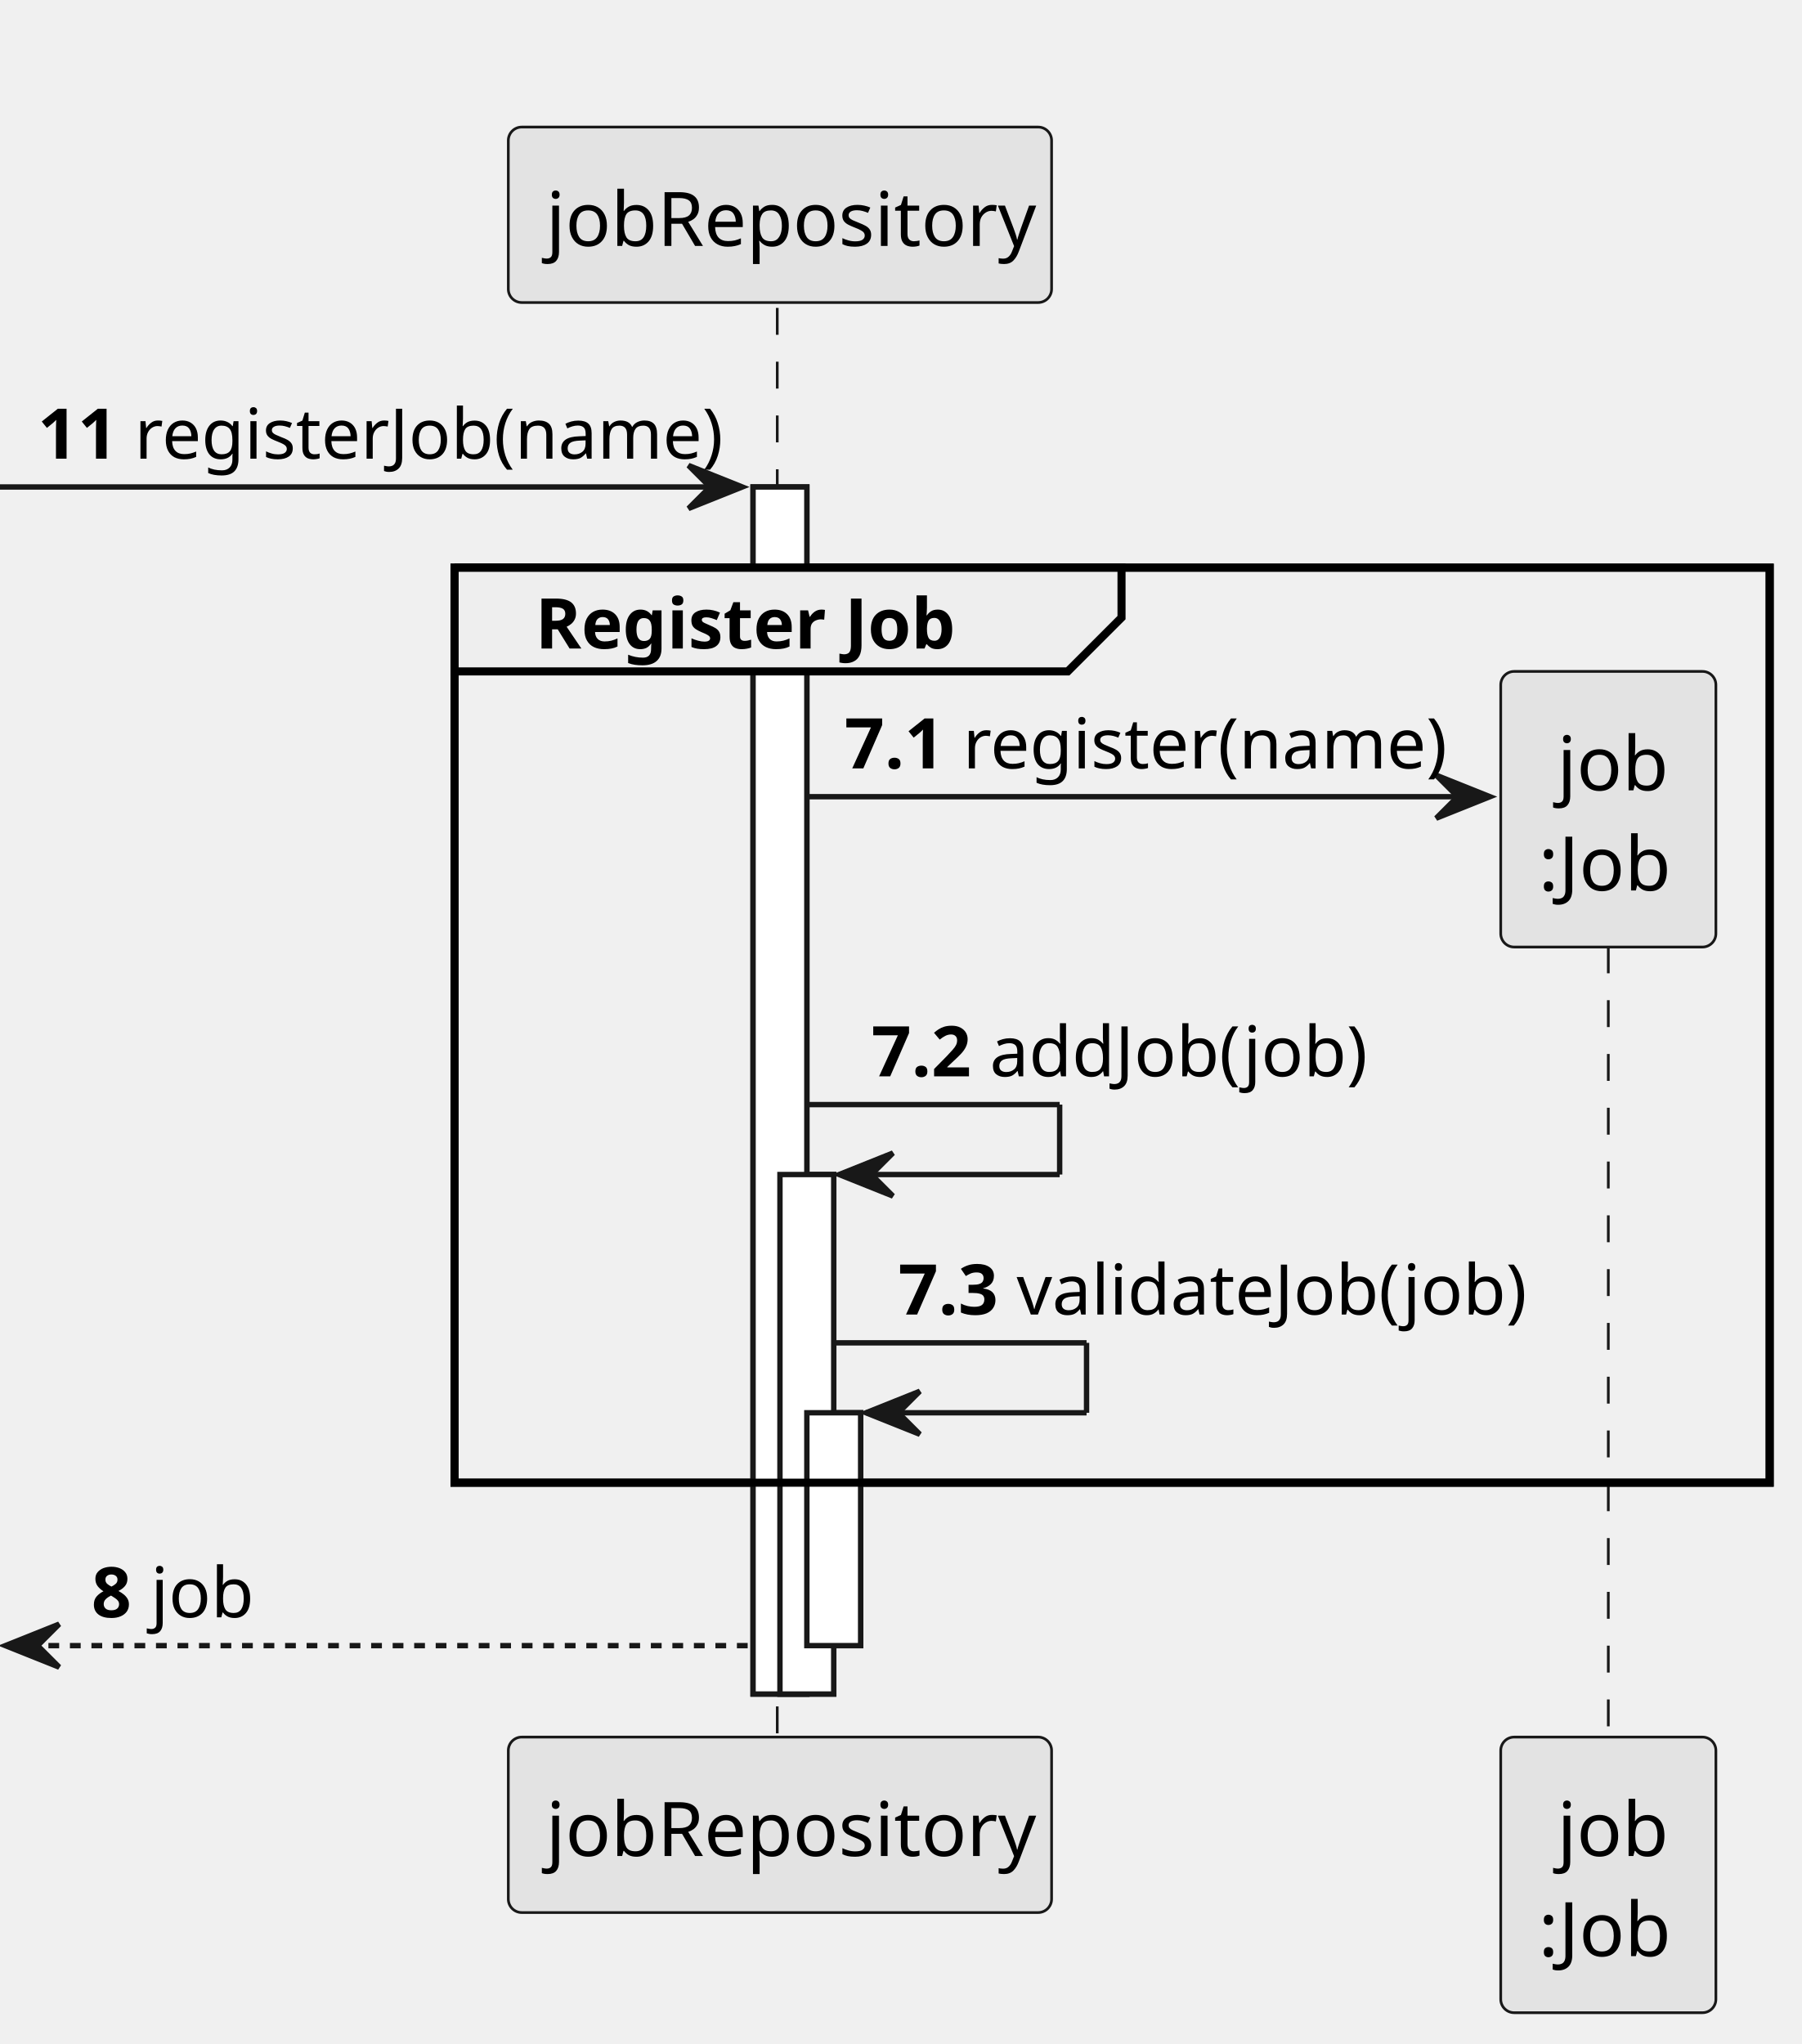
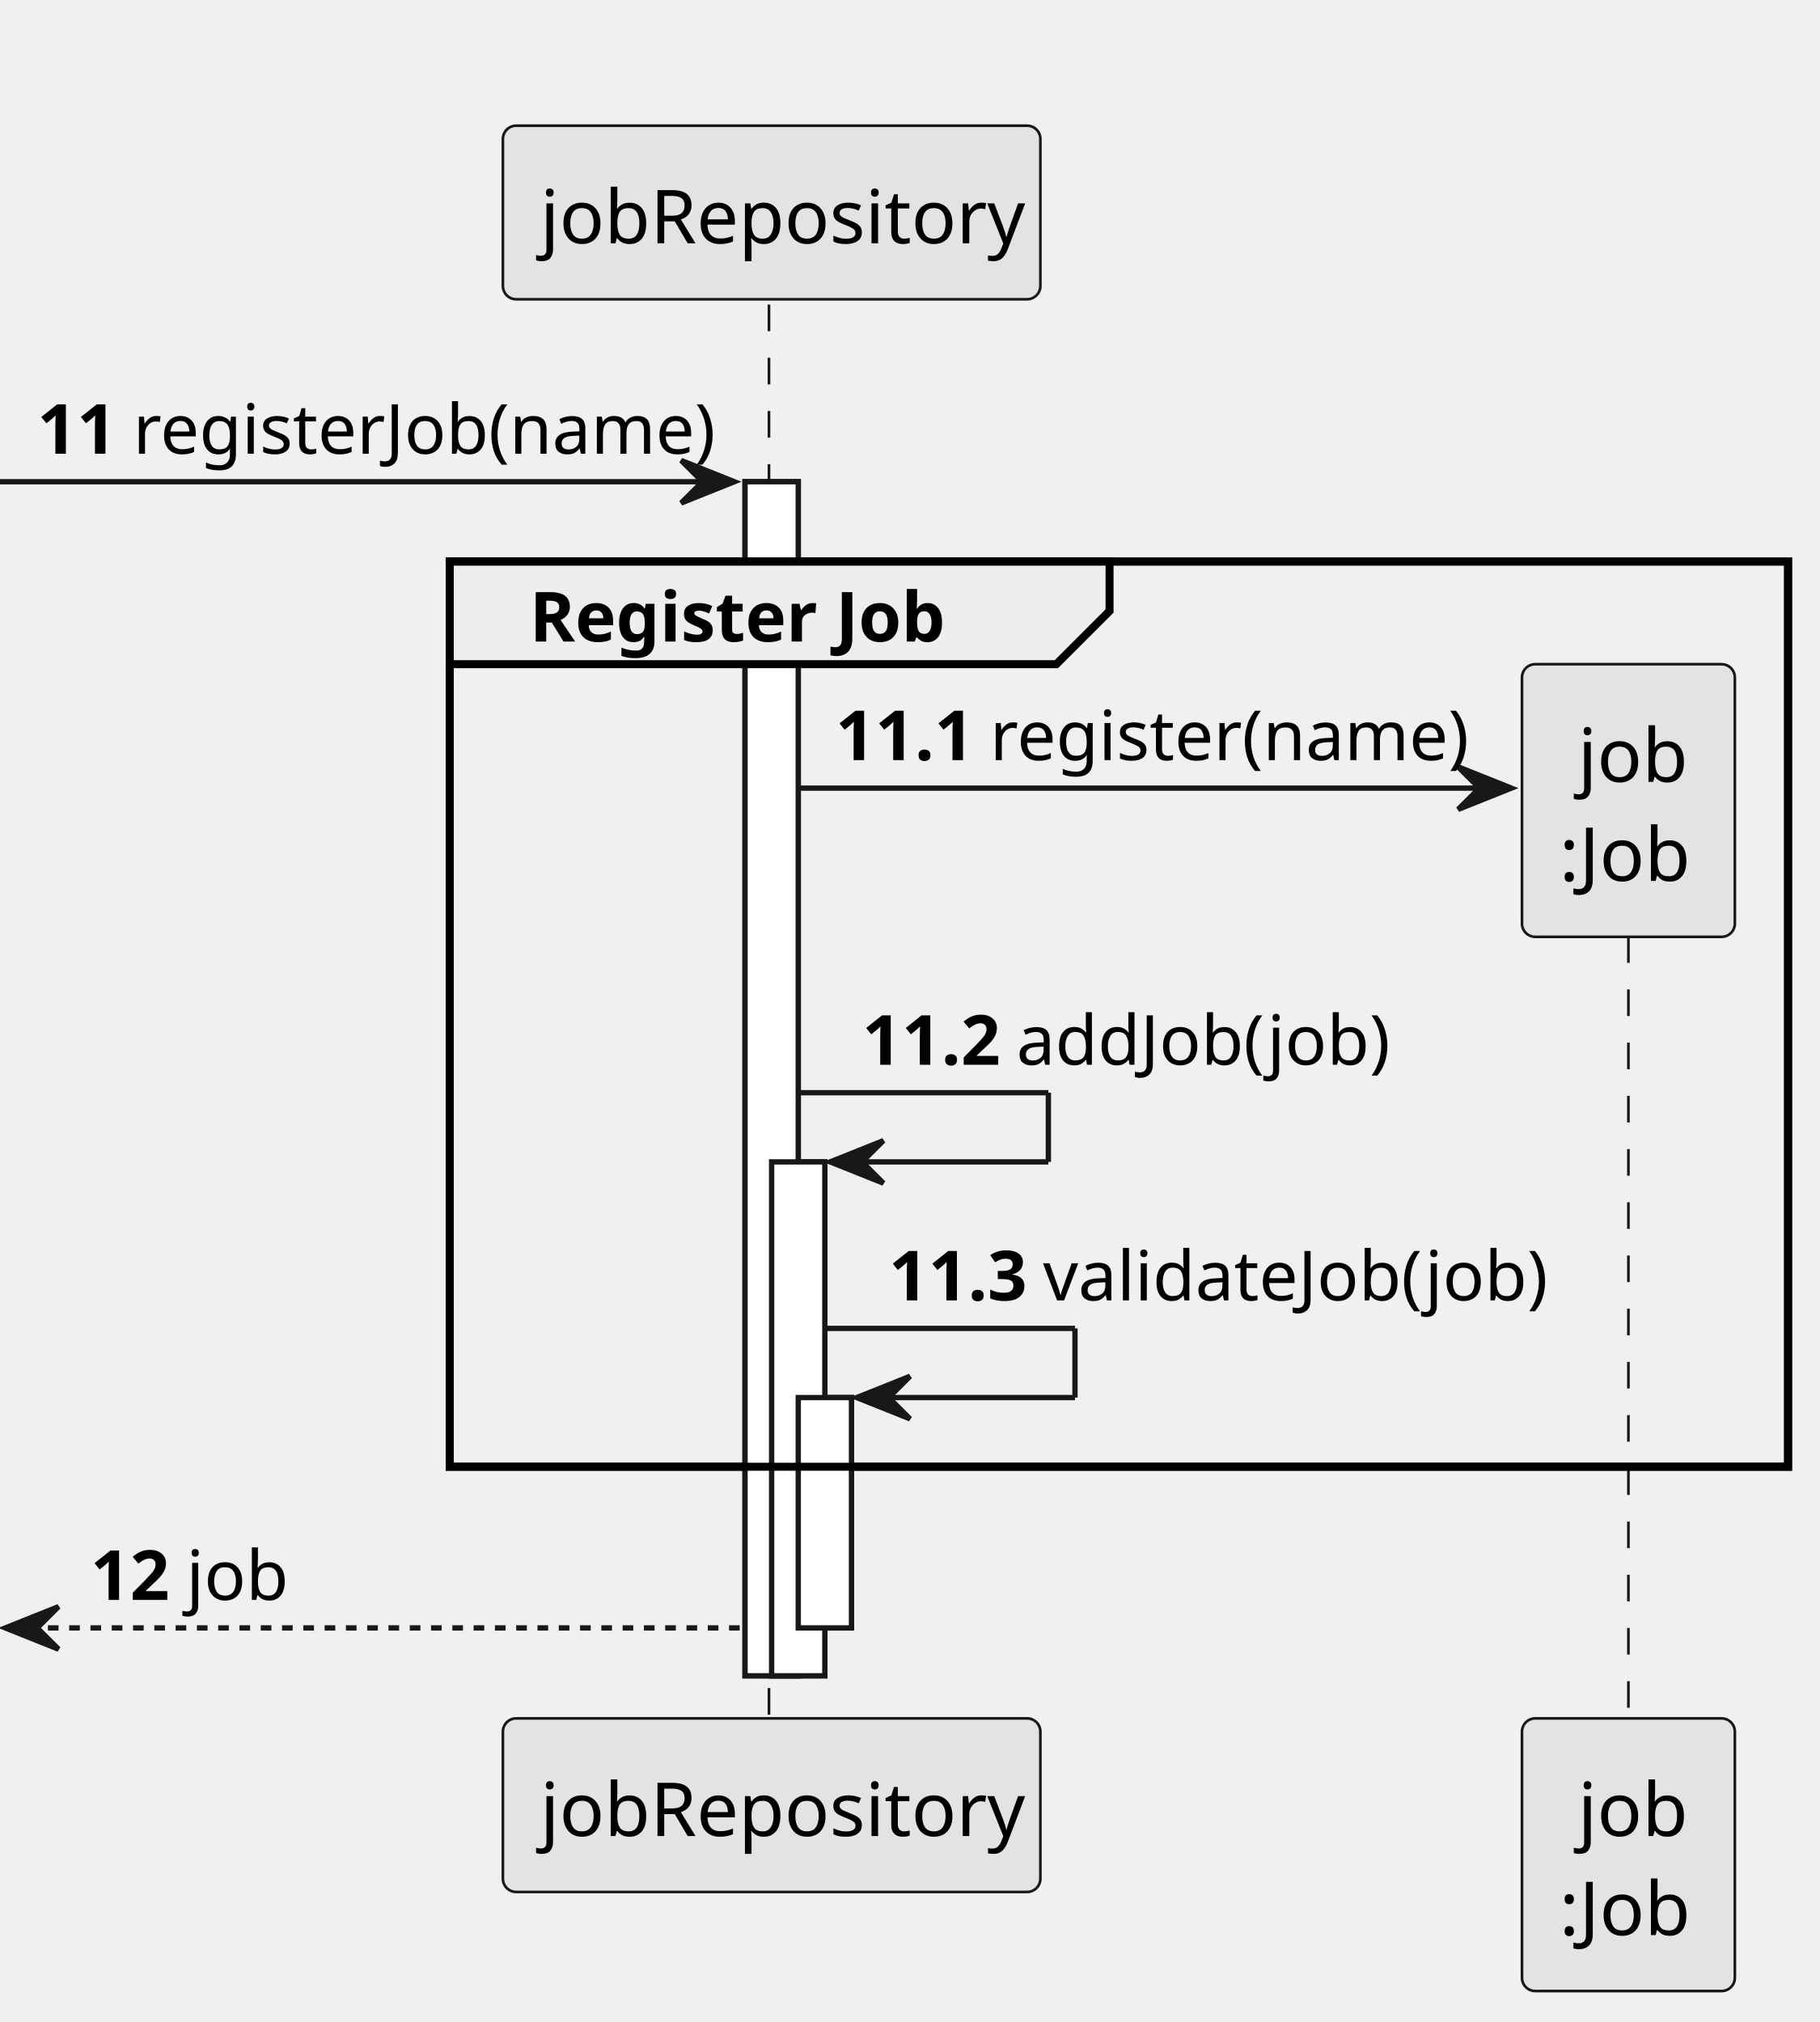
- <svg xmlns="http://www.w3.org/2000/svg" contentStyleType="text/css" height="380px" preserveAspectRatio="none" style="width:335px;height:380px;background:#FFFFFF;" version="1.1" viewBox="0 0 335 380" width="335px" zoomAndPan="magnify">
+ <svg xmlns="http://www.w3.org/2000/svg" contentStyleType="text/css" height="380px" preserveAspectRatio="none" style="width:342px;height:380px;background:#FFFFFF;" version="1.1" viewBox="0 0 342 380" width="342px" zoomAndPan="magnify">
  <defs />
  <g>
    <rect fill="#FFFFFF" height="224.406" style="stroke:#181818;stroke-width:1.0;" width="10" x="140" y="90.533" />
    <rect fill="#FFFFFF" height="96.582" style="stroke:#181818;stroke-width:1.0;" width="10" x="145" y="218.357" />
    <rect fill="#FFFFFF" height="43.291" style="stroke:#181818;stroke-width:1.0;" width="10" x="150" y="262.648" />
-     <rect fill="none" height="170.115" style="stroke:#000000;stroke-width:1.5;" width="244.5" x="84.5" y="105.533" />
+     <rect fill="none" height="170.115" style="stroke:#000000;stroke-width:1.5;" width="251.5" x="84.5" y="105.533" />
    <line style="stroke:#181818;stroke-width:0.5;stroke-dasharray:5.0,5.0;" x1="144.5" x2="144.5" y1="57.242" y2="323.94" />
-     <line style="stroke:#181818;stroke-width:0.5;stroke-dasharray:5.0,5.0;" x1="299" x2="299" y1="165.945" y2="323.94" />
+     <line style="stroke:#181818;stroke-width:0.5;stroke-dasharray:5.0,5.0;" x1="306" x2="306" y1="165.945" y2="323.94" />
    <rect fill="#E3E3E3" height="32.621" rx="2.5" ry="2.5" style="stroke:#181818;stroke-width:0.5;" width="101" x="94.5" y="23.621" />
    <text fill="#000000" font-family="sans-serif" font-size="14" lengthAdjust="spacing" textLength="87" x="101.5" y="45.728">jobRepository</text>
    <rect fill="#E3E3E3" height="32.621" rx="2.5" ry="2.5" style="stroke:#181818;stroke-width:0.5;" width="101" x="94.5" y="322.94" />
    <text fill="#000000" font-family="sans-serif" font-size="14" lengthAdjust="spacing" textLength="87" x="101.5" y="345.047">jobRepository</text>
-     <rect fill="#E3E3E3" height="51.242" rx="2.5" ry="2.5" style="stroke:#181818;stroke-width:0.5;" width="40" x="279" y="322.94" />
-     <text fill="#000000" font-family="sans-serif" font-size="14" lengthAdjust="spacing" textLength="19" x="289.5" y="345.047">job</text>
-     <text fill="#000000" font-family="sans-serif" font-size="14" lengthAdjust="spacing" textLength="26" x="286" y="363.668">:Job</text>
+     <rect fill="#E3E3E3" height="51.242" rx="2.5" ry="2.5" style="stroke:#181818;stroke-width:0.5;" width="40" x="286" y="322.94" />
+     <text fill="#000000" font-family="sans-serif" font-size="14" lengthAdjust="spacing" textLength="19" x="296.5" y="345.047">job</text>
+     <text fill="#000000" font-family="sans-serif" font-size="14" lengthAdjust="spacing" textLength="26" x="293" y="363.668">:Job</text>
    <rect fill="#FFFFFF" height="224.406" style="stroke:#181818;stroke-width:1.0;" width="10" x="140" y="90.533" />
    <rect fill="#FFFFFF" height="96.582" style="stroke:#181818;stroke-width:1.0;" width="10" x="145" y="218.357" />
    <rect fill="#FFFFFF" height="43.291" style="stroke:#181818;stroke-width:1.0;" width="10" x="150" y="262.648" />
    <polygon fill="#181818" points="128,86.533,138,90.533,128,94.533,132,90.533" style="stroke:#181818;stroke-width:1.0;" />
    <line style="stroke:#181818;stroke-width:1.0;" x1="0" x2="134" y1="90.533" y2="90.533" />
    <text fill="#000000" font-family="sans-serif" font-size="13" font-weight="bold" lengthAdjust="spacing" textLength="14" x="7" y="85.27">11</text>
    <text fill="#000000" font-family="sans-serif" font-size="13" lengthAdjust="spacing" textLength="103" x="25" y="85.27">registerJob(name)</text>
    <path d="M84.5,105.533 L208.5,105.533 L208.5,114.824 L198.5,124.824 L84.5,124.824 L84.5,105.533 " fill="#EEEEEE" style="stroke:#000000;stroke-width:1.5;" />
-     <rect fill="none" height="170.115" style="stroke:#000000;stroke-width:1.5;" width="244.5" x="84.5" y="105.533" />
+     <rect fill="none" height="170.115" style="stroke:#000000;stroke-width:1.5;" width="251.5" x="84.5" y="105.533" />
    <text fill="#000000" font-family="sans-serif" font-size="13" font-weight="bold" lengthAdjust="spacing" textLength="79" x="99.5" y="120.561">Register Job</text>
-     <polygon fill="#181818" points="267,144.115,277,148.115,267,152.115,271,148.115" style="stroke:#181818;stroke-width:1.0;" />
-     <line style="stroke:#181818;stroke-width:1.0;" x1="150" x2="273" y1="148.115" y2="148.115" />
-     <text fill="#000000" font-family="sans-serif" font-size="13" font-weight="bold" lengthAdjust="spacing" textLength="18" x="157" y="142.852">7.1</text>
-     <text fill="#000000" font-family="sans-serif" font-size="13" lengthAdjust="spacing" textLength="83" x="179" y="142.852">register(name)</text>
-     <rect fill="#E3E3E3" height="51.242" rx="2.5" ry="2.5" style="stroke:#181818;stroke-width:0.5;" width="40" x="279" y="124.824" />
-     <text fill="#000000" font-family="sans-serif" font-size="14" lengthAdjust="spacing" textLength="19" x="289.5" y="146.932">job</text>
-     <text fill="#000000" font-family="sans-serif" font-size="14" lengthAdjust="spacing" textLength="26" x="286" y="165.553">:Job</text>
+     <polygon fill="#181818" points="274,144.115,284,148.115,274,152.115,278,148.115" style="stroke:#181818;stroke-width:1.0;" />
+     <line style="stroke:#181818;stroke-width:1.0;" x1="150" x2="280" y1="148.115" y2="148.115" />
+     <text fill="#000000" font-family="sans-serif" font-size="13" font-weight="bold" lengthAdjust="spacing" textLength="25" x="157" y="142.852">11.1</text>
+     <text fill="#000000" font-family="sans-serif" font-size="13" lengthAdjust="spacing" textLength="83" x="186" y="142.852">register(name)</text>
+     <rect fill="#E3E3E3" height="51.242" rx="2.5" ry="2.5" style="stroke:#181818;stroke-width:0.5;" width="40" x="286" y="124.824" />
+     <text fill="#000000" font-family="sans-serif" font-size="14" lengthAdjust="spacing" textLength="19" x="296.5" y="146.932">job</text>
+     <text fill="#000000" font-family="sans-serif" font-size="14" lengthAdjust="spacing" textLength="26" x="293" y="165.553">:Job</text>
    <line style="stroke:#181818;stroke-width:1.0;" x1="150" x2="197" y1="205.357" y2="205.357" />
    <line style="stroke:#181818;stroke-width:1.0;" x1="197" x2="197" y1="205.357" y2="218.357" />
    <line style="stroke:#181818;stroke-width:1.0;" x1="156" x2="197" y1="218.357" y2="218.357" />
    <polygon fill="#181818" points="166,214.357,156,218.357,166,222.357,162,218.357" style="stroke:#181818;stroke-width:1.0;" />
-     <text fill="#000000" font-family="sans-serif" font-size="13" font-weight="bold" lengthAdjust="spacing" textLength="18" x="162" y="200.095">7.2</text>
-     <text fill="#000000" font-family="sans-serif" font-size="13" lengthAdjust="spacing" textLength="66" x="184" y="200.095">addJob(job)</text>
+     <text fill="#000000" font-family="sans-serif" font-size="13" font-weight="bold" lengthAdjust="spacing" textLength="25" x="162" y="200.095">11.2</text>
+     <text fill="#000000" font-family="sans-serif" font-size="13" lengthAdjust="spacing" textLength="66" x="191" y="200.095">addJob(job)</text>
    <line style="stroke:#181818;stroke-width:1.0;" x1="155" x2="202" y1="249.648" y2="249.648" />
    <line style="stroke:#181818;stroke-width:1.0;" x1="202" x2="202" y1="249.648" y2="262.648" />
    <line style="stroke:#181818;stroke-width:1.0;" x1="161" x2="202" y1="262.648" y2="262.648" />
    <polygon fill="#181818" points="171,258.648,161,262.648,171,266.648,167,262.648" style="stroke:#181818;stroke-width:1.0;" />
-     <text fill="#000000" font-family="sans-serif" font-size="13" font-weight="bold" lengthAdjust="spacing" textLength="18" x="167" y="244.386">7.3</text>
-     <text fill="#000000" font-family="sans-serif" font-size="13" lengthAdjust="spacing" textLength="88" x="189" y="244.386">validateJob(job)</text>
+     <text fill="#000000" font-family="sans-serif" font-size="13" font-weight="bold" lengthAdjust="spacing" textLength="25" x="167" y="244.386">11.3</text>
+     <text fill="#000000" font-family="sans-serif" font-size="13" lengthAdjust="spacing" textLength="88" x="196" y="244.386">validateJob(job)</text>
    <polygon fill="#181818" points="11,301.94,1,305.94,11,309.94,7,305.94" style="stroke:#181818;stroke-width:1.0;" />
    <line style="stroke:#181818;stroke-width:1.0;stroke-dasharray:2.0,2.0;" x1="5" x2="139" y1="305.94" y2="305.94" />
-     <text fill="#000000" font-family="sans-serif" font-size="13" font-weight="bold" lengthAdjust="spacing" textLength="7" x="17" y="300.677">8</text>
-     <text fill="#000000" font-family="sans-serif" font-size="13" lengthAdjust="spacing" textLength="17" x="28" y="300.677">job</text>
+     <text fill="#000000" font-family="sans-serif" font-size="13" font-weight="bold" lengthAdjust="spacing" textLength="14" x="17" y="300.677">12</text>
+     <text fill="#000000" font-family="sans-serif" font-size="13" lengthAdjust="spacing" textLength="17" x="35" y="300.677">job</text>
  </g>
</svg>
